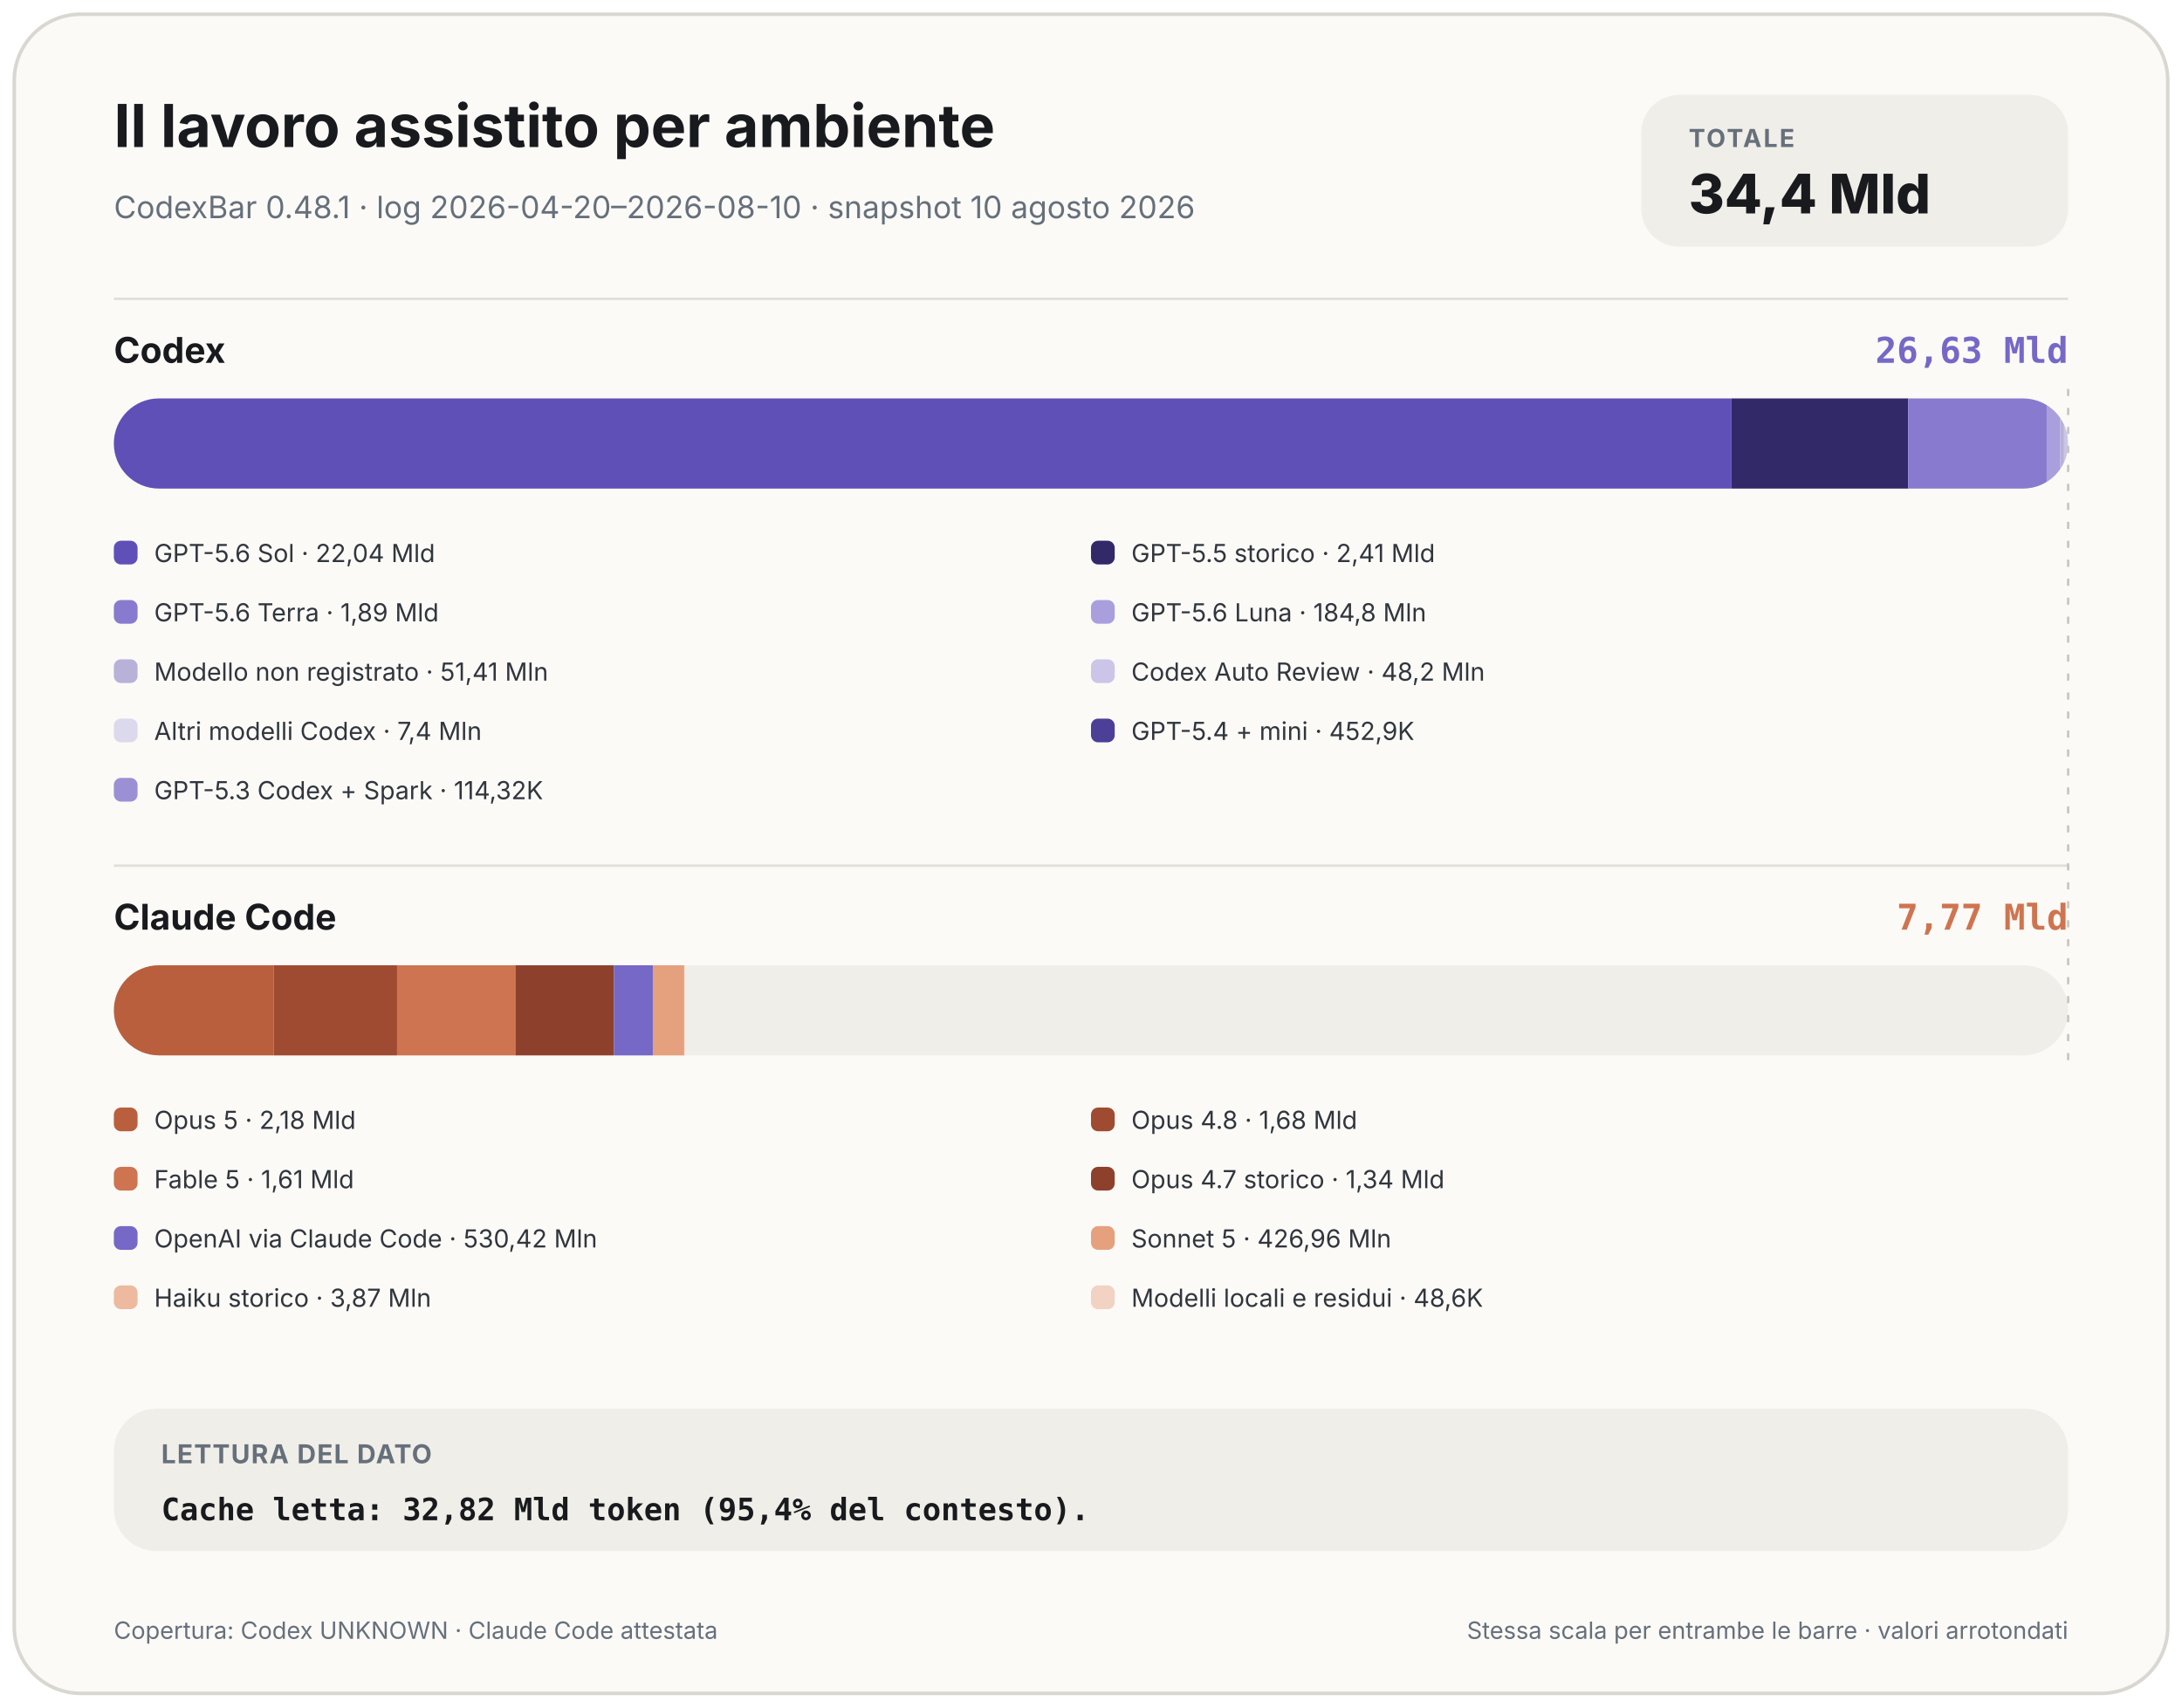
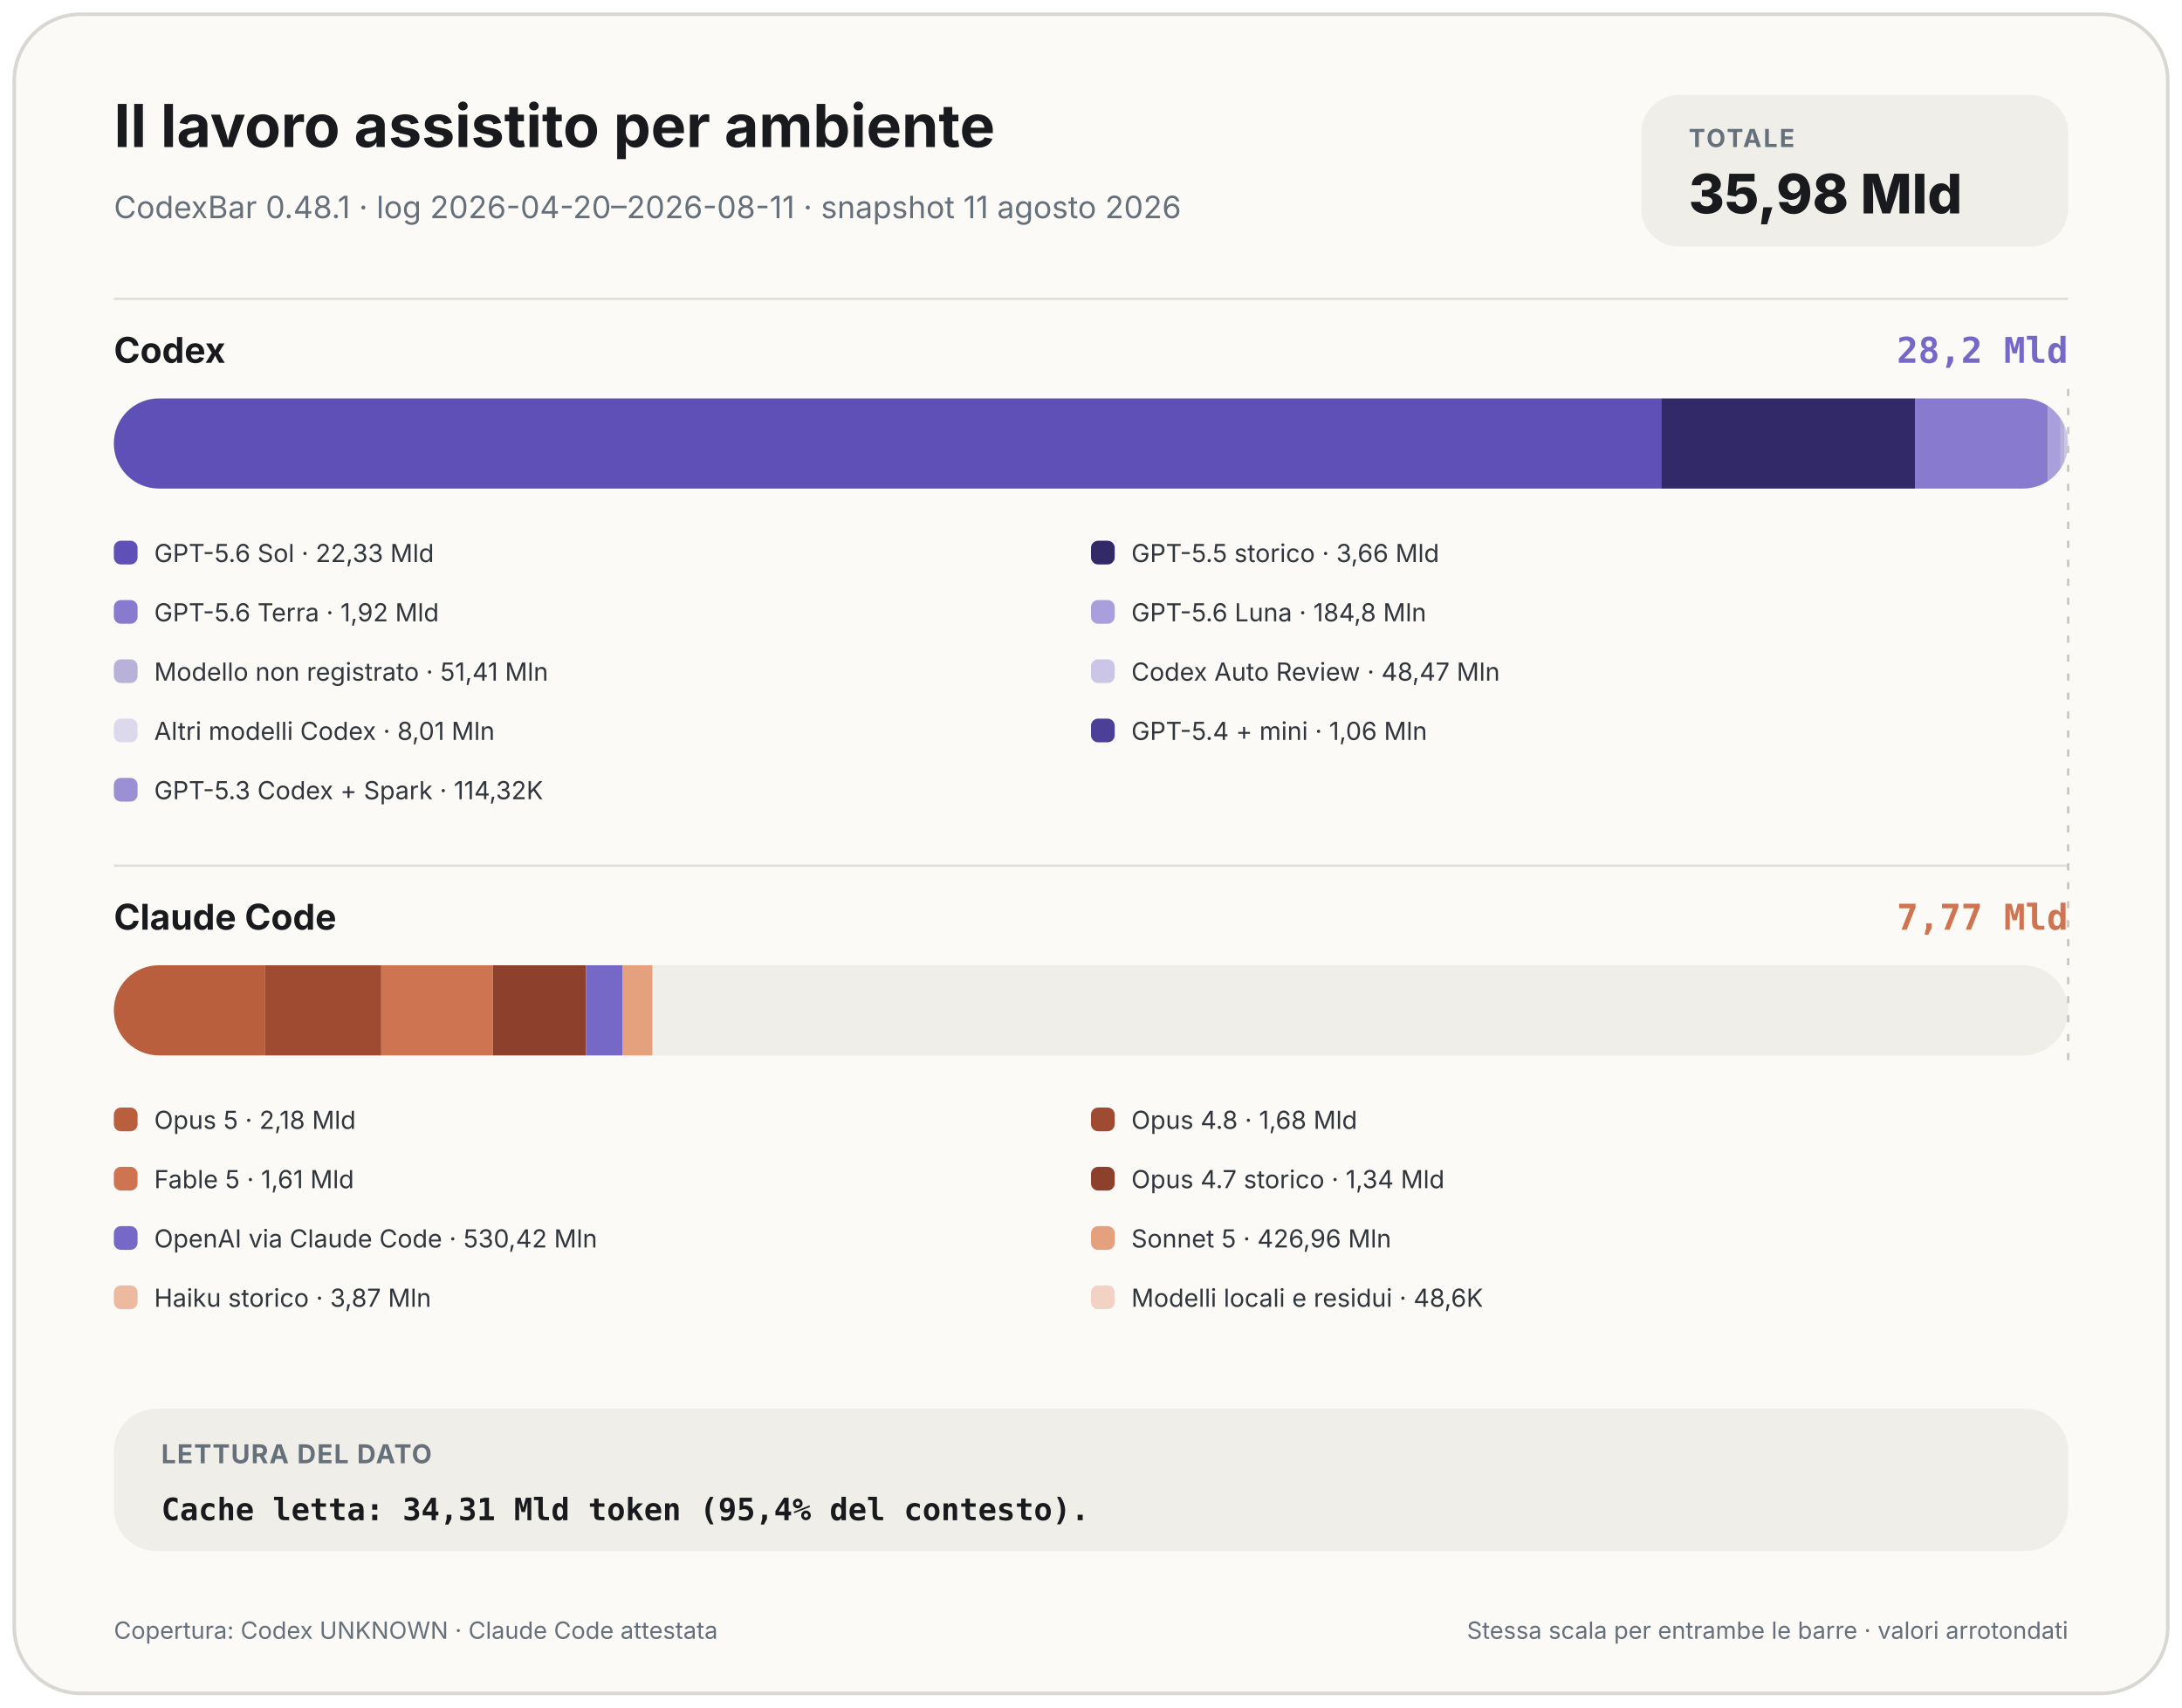
- <svg xmlns="http://www.w3.org/2000/svg" viewBox="0 0 920 720" width="920" height="720" role="img" aria-label="Dashboard token di sessione del 10 agosto 2026: totale 34.402.274.768, Codex 26.627.582.540, Claude Code 7.774.692.228.">
+ <svg xmlns="http://www.w3.org/2000/svg" viewBox="0 0 920 720" width="920" height="720" role="img" aria-label="Dashboard token di sessione del 11 agosto 2026: totale 35.977.536.317, Codex 28.202.844.089, Claude Code 7.774.692.228.">
  <style>
    .frame{fill:#fbfaf7;stroke:#d9d7d1}.panel,.track{fill:#f0eee8}.rule{stroke:#e1ded8}.ink{fill:#181a1d}.muted{fill:#66707b}.body{fill:#31363d}.guide{stroke:#c9c6bf}
  </style>
  <defs>
    <clipPath id="codex-bar">
      <rect x="48" y="168" width="824" height="38" rx="19" />
    </clipPath>
    <clipPath id="claude-bar">
      <rect x="48" y="407" width="824" height="38" rx="19" />
    </clipPath>
  </defs>
  <rect class="frame" x="6" y="6" width="908" height="708" rx="28" stroke-width="1.5" />
  <text class="ink" x="48" y="62" font-family="Inter,-apple-system,BlinkMacSystemFont,Segoe UI,sans-serif" font-size="25" font-weight="720">Il lavoro assistito per ambiente</text>
-   <text class="muted" x="48" y="92" font-family="Inter,-apple-system,BlinkMacSystemFont,Segoe UI,sans-serif" font-size="13">CodexBar 0.48.1 · log 2026-04-20–2026-08-10 · snapshot 10 agosto 2026</text>
+   <text class="muted" x="48" y="92" font-family="Inter,-apple-system,BlinkMacSystemFont,Segoe UI,sans-serif" font-size="13">CodexBar 0.48.1 · log 2026-04-20–2026-08-11 · snapshot 11 agosto 2026</text>
  <rect class="panel" x="692" y="40" width="180" height="64" rx="16" />
  <text class="muted" x="712" y="62" font-family="Inter,sans-serif" font-size="10.5" font-weight="700" letter-spacing="0.8">TOTALE</text>
-   <text class="ink" x="712" y="90" font-family="Inter,sans-serif" font-size="23" font-weight="760">34,4 Mld</text>
+   <text class="ink" x="712" y="90" font-family="Inter,sans-serif" font-size="23" font-weight="760">35,98 Mld</text>
  <line class="rule" x1="48" y1="126" x2="872" y2="126" />
  <text class="ink" x="48" y="153" font-family="Inter,sans-serif" font-size="15" font-weight="700">Codex</text>
-   <text x="872" y="153" text-anchor="end" font-family="IBM Plex Mono,ui-monospace,monospace" font-size="15" font-weight="650" fill="#7568c7">26,63 Mld</text>
+   <text x="872" y="153" text-anchor="end" font-family="IBM Plex Mono,ui-monospace,monospace" font-size="15" font-weight="650" fill="#7568c7">28,2 Mld</text>
  <rect class="track" x="48" y="168" width="824" height="38" rx="19" />
  <g clip-path="url(#codex-bar)">
-     <rect x="48.00" y="168" width="682.02" height="38" fill="#5f50b7" />
-     <rect x="730.02" y="168" width="74.52" height="38" fill="#312968" />
-     <rect x="804.53" y="168" width="58.42" height="38" fill="#887bcf" />
-     <rect x="862.95" y="168" width="5.72" height="38" fill="#a99fdd" />
-     <rect x="868.67" y="168" width="1.59" height="38" fill="#b8b1d8" />
-     <rect x="870.26" y="168" width="1.49" height="38" fill="#cbc5e7" />
-     <rect x="871.75" y="168" width="0.23" height="38" fill="#ddd9ec" />
-     <rect x="871.98" y="168" width="0.01" height="38" fill="#4b3f97" />
+     <rect x="48.00" y="168" width="652.40" height="38" fill="#5f50b7" />
+     <rect x="700.40" y="168" width="107.01" height="38" fill="#312968" />
+     <rect x="807.40" y="168" width="56.01" height="38" fill="#887bcf" />
+     <rect x="863.41" y="168" width="5.40" height="38" fill="#a99fdd" />
+     <rect x="868.81" y="168" width="1.50" height="38" fill="#b8b1d8" />
+     <rect x="870.32" y="168" width="1.42" height="38" fill="#cbc5e7" />
+     <rect x="871.73" y="168" width="0.23" height="38" fill="#ddd9ec" />
+     <rect x="871.97" y="168" width="0.03" height="38" fill="#4b3f97" />
    <rect x="872.00" y="168" width="0.00" height="38" fill="#9b90d3" />
  </g>
  <g font-family="Inter,-apple-system,BlinkMacSystemFont,Segoe UI,sans-serif" font-size="10.5">
    <rect x="48" y="228" width="10" height="10" rx="3" fill="#5f50b7" />
-     <text class="body" x="65" y="237">GPT-5.6 Sol · 22,04 Mld</text>
+     <text class="body" x="65" y="237">GPT-5.6 Sol · 22,33 Mld</text>
    <rect x="460" y="228" width="10" height="10" rx="3" fill="#312968" />
-     <text class="body" x="477" y="237">GPT-5.5 storico · 2,41 Mld</text>
+     <text class="body" x="477" y="237">GPT-5.5 storico · 3,66 Mld</text>
    <rect x="48" y="253" width="10" height="10" rx="3" fill="#887bcf" />
-     <text class="body" x="65" y="262">GPT-5.6 Terra · 1,89 Mld</text>
+     <text class="body" x="65" y="262">GPT-5.6 Terra · 1,92 Mld</text>
    <rect x="460" y="253" width="10" height="10" rx="3" fill="#a99fdd" />
    <text class="body" x="477" y="262">GPT-5.6 Luna · 184,8 Mln</text>
    <rect x="48" y="278" width="10" height="10" rx="3" fill="#b8b1d8" />
    <text class="body" x="65" y="287">Modello non registrato · 51,41 Mln</text>
    <rect x="460" y="278" width="10" height="10" rx="3" fill="#cbc5e7" />
-     <text class="body" x="477" y="287">Codex Auto Review · 48,2 Mln</text>
+     <text class="body" x="477" y="287">Codex Auto Review · 48,47 Mln</text>
    <rect x="48" y="303" width="10" height="10" rx="3" fill="#ddd9ec" />
-     <text class="body" x="65" y="312">Altri modelli Codex · 7,4 Mln</text>
+     <text class="body" x="65" y="312">Altri modelli Codex · 8,01 Mln</text>
    <rect x="460" y="303" width="10" height="10" rx="3" fill="#4b3f97" />
-     <text class="body" x="477" y="312">GPT-5.4 + mini · 452,9K</text>
+     <text class="body" x="477" y="312">GPT-5.4 + mini · 1,06 Mln</text>
    <rect x="48" y="328" width="10" height="10" rx="3" fill="#9b90d3" />
    <text class="body" x="65" y="337">GPT-5.3 Codex + Spark · 114,32K</text>
  </g>
  <line class="rule" x1="48" y1="365" x2="872" y2="365" />
  <text class="ink" x="48" y="392" font-family="Inter,sans-serif" font-size="15" font-weight="700">Claude Code</text>
  <text x="872" y="392" text-anchor="end" font-family="IBM Plex Mono,ui-monospace,monospace" font-size="15" font-weight="650" fill="#cf7450">7,77 Mld</text>
  <rect class="track" x="48" y="407" width="824" height="38" rx="19" />
  <g clip-path="url(#claude-bar)">
-     <rect x="48.00" y="407" width="67.38" height="38" fill="#b95f3e" />
-     <rect x="115.38" y="407" width="52.04" height="38" fill="#9f4b31" />
-     <rect x="167.42" y="407" width="49.87" height="38" fill="#cf7450" />
-     <rect x="217.29" y="407" width="41.55" height="38" fill="#8d412d" />
-     <rect x="258.84" y="407" width="16.41" height="38" fill="#7568c7" />
-     <rect x="275.26" y="407" width="13.21" height="38" fill="#e5a17e" />
-     <rect x="288.47" y="407" width="0.12" height="38" fill="#edb99f" />
-     <rect x="288.59" y="407" width="0.00" height="38" fill="#f2d2c2" />
+     <rect x="48.00" y="407" width="63.62" height="38" fill="#b95f3e" />
+     <rect x="111.62" y="407" width="49.13" height="38" fill="#9f4b31" />
+     <rect x="160.75" y="407" width="47.09" height="38" fill="#cf7450" />
+     <rect x="207.84" y="407" width="39.23" height="38" fill="#8d412d" />
+     <rect x="247.07" y="407" width="15.50" height="38" fill="#7568c7" />
+     <rect x="262.56" y="407" width="12.47" height="38" fill="#e5a17e" />
+     <rect x="275.04" y="407" width="0.11" height="38" fill="#edb99f" />
+     <rect x="275.15" y="407" width="0.00" height="38" fill="#f2d2c2" />
  </g>
  <line class="guide" x1="872" y1="164" x2="872" y2="449" stroke-dasharray="3 5" />
  <g font-family="Inter,-apple-system,BlinkMacSystemFont,Segoe UI,sans-serif" font-size="10.5">
    <rect x="48" y="467" width="10" height="10" rx="3" fill="#b95f3e" />
    <text class="body" x="65" y="476">Opus 5 · 2,18 Mld</text>
    <rect x="460" y="467" width="10" height="10" rx="3" fill="#9f4b31" />
    <text class="body" x="477" y="476">Opus 4.8 · 1,68 Mld</text>
    <rect x="48" y="492" width="10" height="10" rx="3" fill="#cf7450" />
    <text class="body" x="65" y="501">Fable 5 · 1,61 Mld</text>
    <rect x="460" y="492" width="10" height="10" rx="3" fill="#8d412d" />
    <text class="body" x="477" y="501">Opus 4.7 storico · 1,34 Mld</text>
    <rect x="48" y="517" width="10" height="10" rx="3" fill="#7568c7" />
    <text class="body" x="65" y="526">OpenAI via Claude Code · 530,42 Mln</text>
    <rect x="460" y="517" width="10" height="10" rx="3" fill="#e5a17e" />
    <text class="body" x="477" y="526">Sonnet 5 · 426,96 Mln</text>
    <rect x="48" y="542" width="10" height="10" rx="3" fill="#edb99f" />
    <text class="body" x="65" y="551">Haiku storico · 3,87 Mln</text>
    <rect x="460" y="542" width="10" height="10" rx="3" fill="#f2d2c2" />
    <text class="body" x="477" y="551">Modelli locali e residui · 48,6K</text>
  </g>
  <rect class="panel" x="48" y="594" width="824" height="60" rx="18" />
  <text class="muted" x="68" y="617" font-family="Inter,sans-serif" font-size="11" font-weight="700" letter-spacing="0.45">LETTURA DEL DATO</text>
-   <text class="ink" x="68" y="641" font-family="IBM Plex Mono,ui-monospace,monospace" font-size="13" font-weight="600">Cache letta: 32,82 Mld token (95,4% del contesto).</text>
+   <text class="ink" x="68" y="641" font-family="IBM Plex Mono,ui-monospace,monospace" font-size="13" font-weight="600">Cache letta: 34,31 Mld token (95,4% del contesto).</text>
  <text class="muted" x="48" y="691" font-family="Inter,sans-serif" font-size="10">Copertura: Codex UNKNOWN · Claude Code attestata</text>
  <text class="muted" x="872" y="691" text-anchor="end" font-family="Inter,sans-serif" font-size="10">Stessa scala per entrambe le barre · valori arrotondati</text>
</svg>
